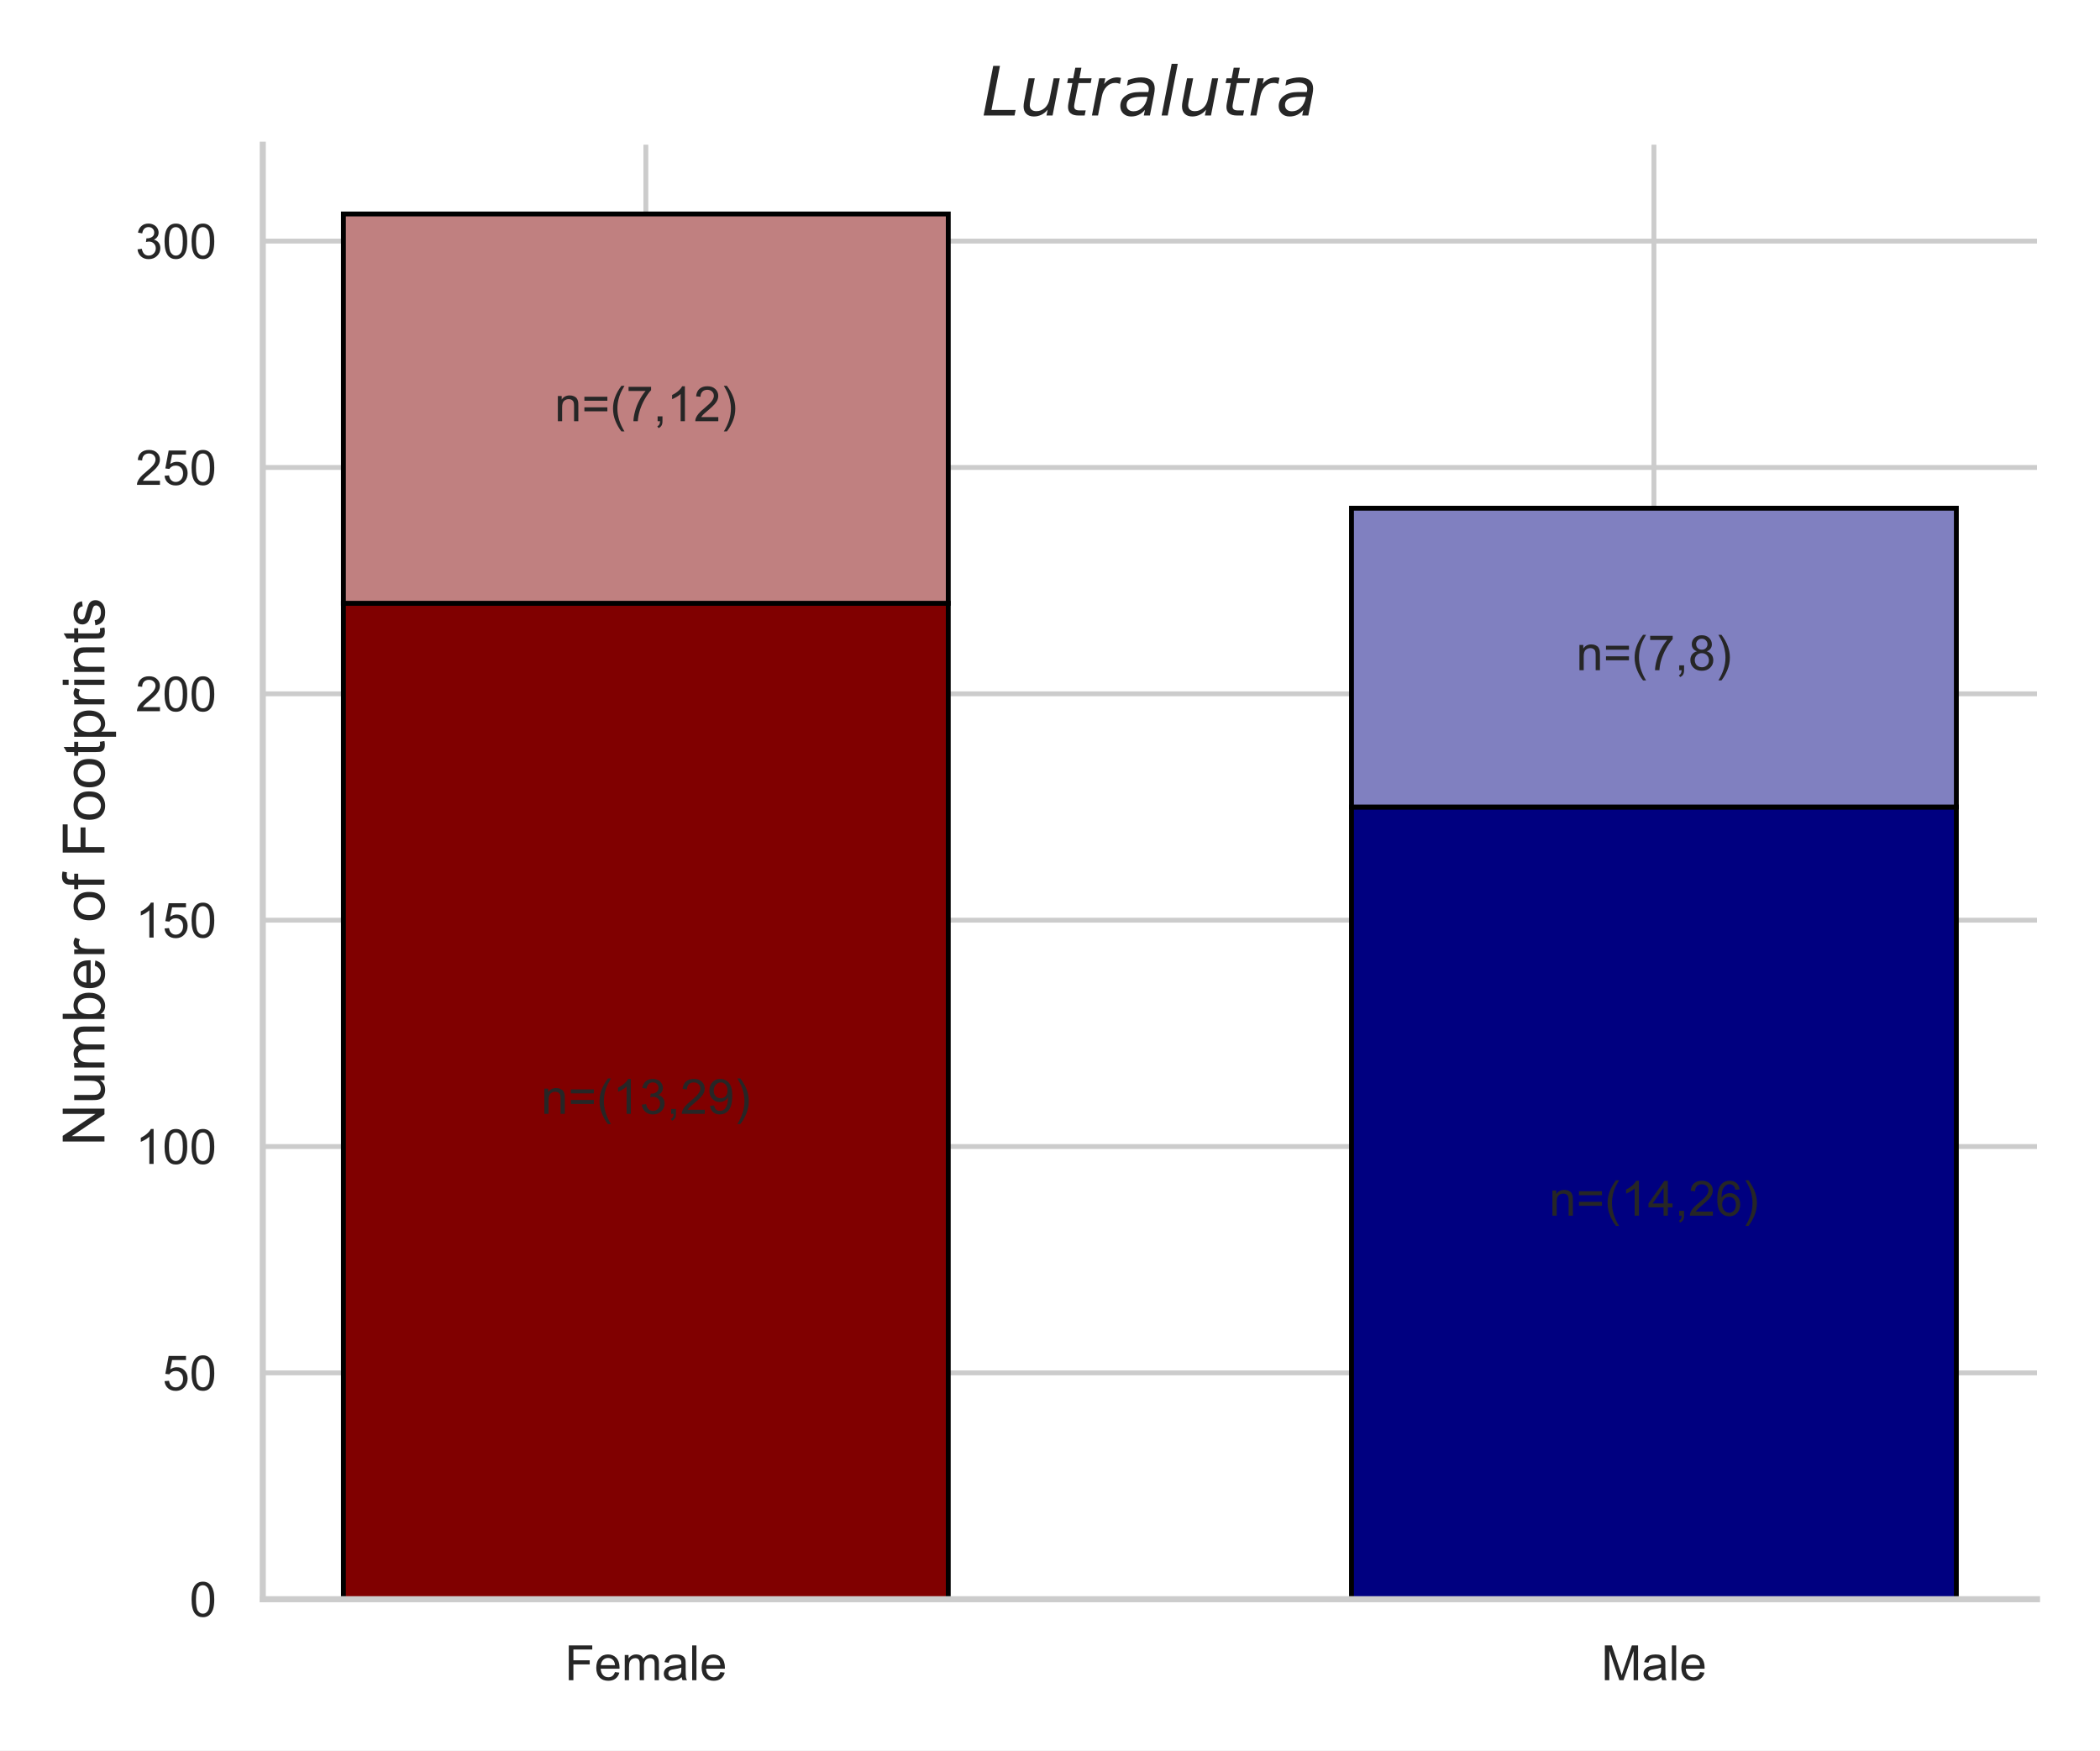
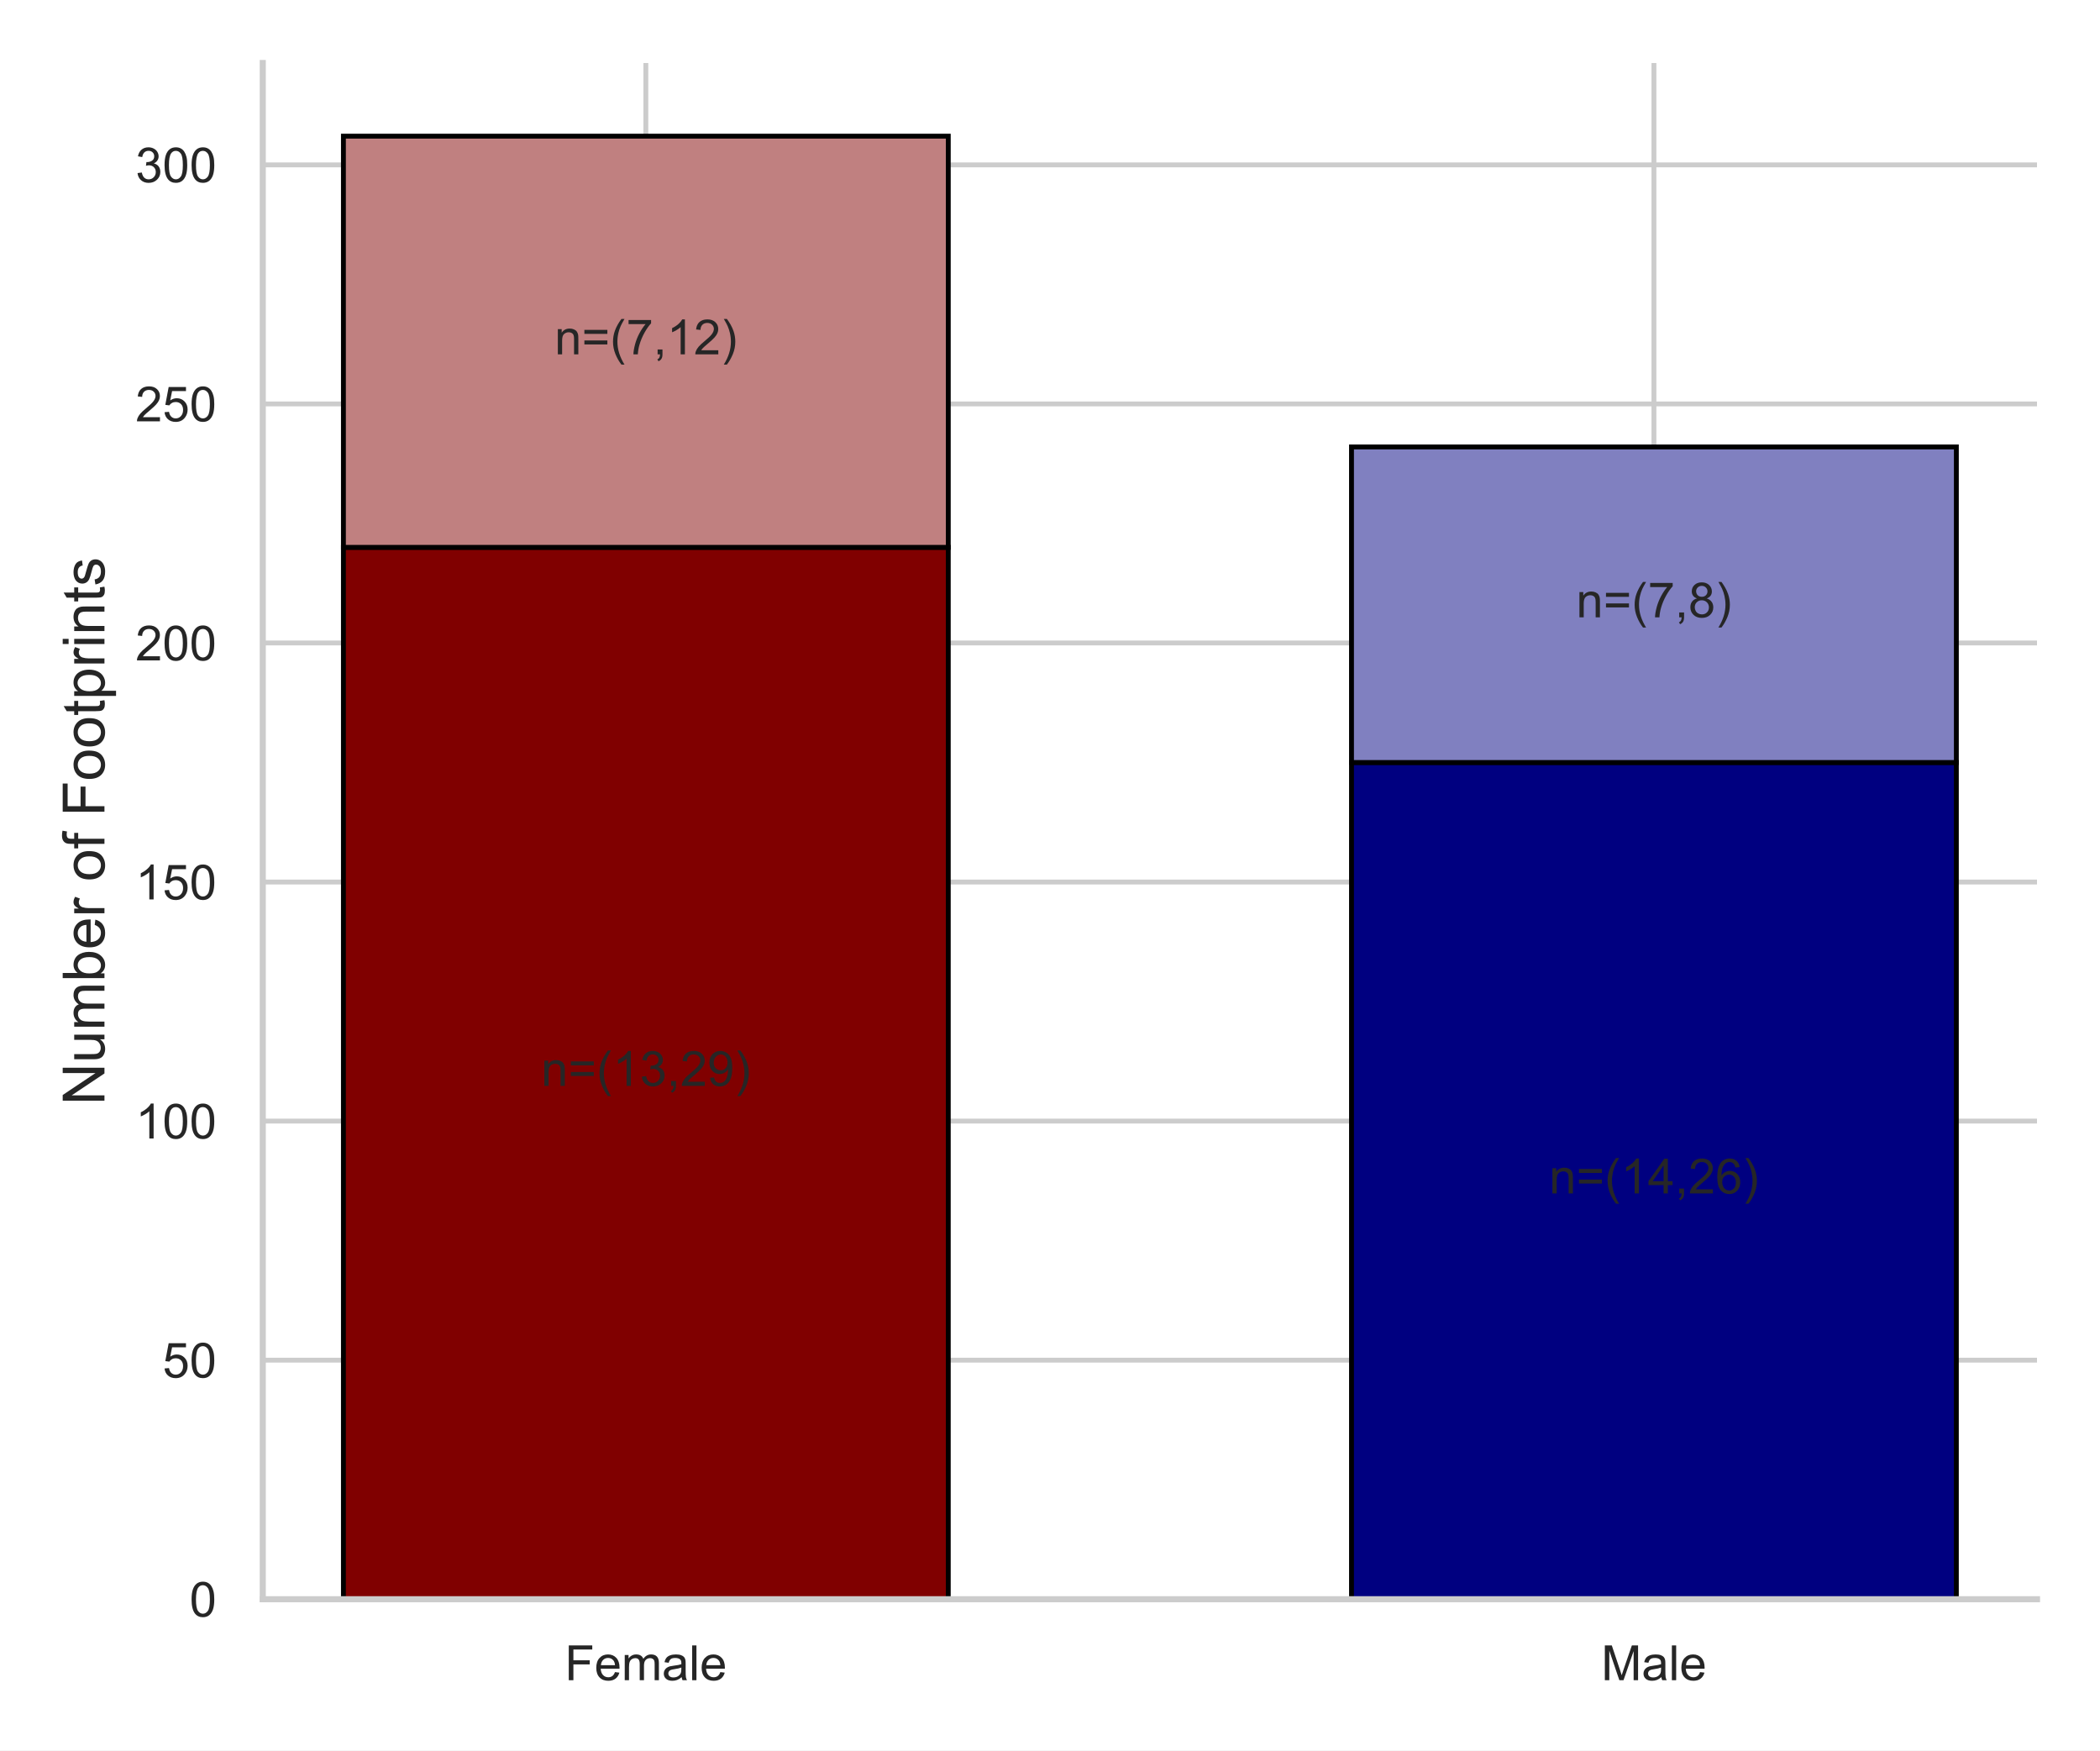
<svg xmlns="http://www.w3.org/2000/svg" xmlns:xlink="http://www.w3.org/1999/xlink" width="432pt" height="360pt" viewBox="0 0 432 360" version="1.1">
  <defs>
    <style type="text/css">*{stroke-linejoin: round; stroke-linecap: butt}</style>
  </defs>
  <g id="figure_1">
    <g id="patch_1">
      <path d="M 0 360  L 432 360  L 432 0  L 0 0  z " style="fill: #ffffff" />
    </g>
    <g id="axes_1">
      <g id="patch_2">
-         <path d="M 54.056 328.9  L 419.04 328.9  L 419.04 29.76  L 54.056 29.76  z " style="fill: #ffffff" />
+         <path d="M 54.056 328.9  L 419.04 328.9  L 419.04 12.96  L 54.056 12.96  z " style="fill: #ffffff" />
      </g>
      <g id="matplotlib.axis_1">
        <g id="xtick_1">
          <g id="line2d_1">
-             <path d="M 132.86 328.9  L 132.86 29.76  " clip-path="url(#p21e36ddd01)" style="fill: none; stroke: #cccccc; stroke-linecap: round" />
+             <path d="M 132.86 328.9  L 132.86 12.96  " clip-path="url(#pfdcb27ee11)" style="fill: none; stroke: #cccccc; stroke-linecap: round" />
          </g>
          <g id="text_1">
            <g style="fill: #262626" transform="translate(116.1885 345.5578) scale(0.1 -0.1)">
              <defs>
                <path id="ArialMT-46" d="M 525 0  L 525 4581  L 3616 4581  L 3616 4041  L 1131 4041  L 1131 2622  L 3281 2622  L 3281 2081  L 1131 2081  L 1131 0  L 525 0  z " transform="scale(0.015625)" />
                <path id="ArialMT-65" d="M 2694 1069  L 3275 997  Q 3138 488 2766 206  Q 2394 -75 1816 -75  Q 1088 -75 661 373  Q 234 822 234 1631  Q 234 2469 665 2931  Q 1097 3394 1784 3394  Q 2450 3394 2872 2941  Q 3294 2488 3294 1666  Q 3294 1616 3291 1516  L 816 1516  Q 847 969 1125 678  Q 1403 388 1819 388  Q 2128 388 2347 550  Q 2566 713 2694 1069  z M 847 1978  L 2700 1978  Q 2663 2397 2488 2606  Q 2219 2931 1791 2931  Q 1403 2931 1139 2672  Q 875 2413 847 1978  z " transform="scale(0.015625)" />
                <path id="ArialMT-6d" d="M 422 0  L 422 3319  L 925 3319  L 925 2853  Q 1081 3097 1340 3245  Q 1600 3394 1931 3394  Q 2300 3394 2536 3241  Q 2772 3088 2869 2813  Q 3263 3394 3894 3394  Q 4388 3394 4653 3120  Q 4919 2847 4919 2278  L 4919 0  L 4359 0  L 4359 2091  Q 4359 2428 4304 2576  Q 4250 2725 4106 2815  Q 3963 2906 3769 2906  Q 3419 2906 3187 2673  Q 2956 2441 2956 1928  L 2956 0  L 2394 0  L 2394 2156  Q 2394 2531 2256 2718  Q 2119 2906 1806 2906  Q 1569 2906 1367 2781  Q 1166 2656 1075 2415  Q 984 2175 984 1722  L 984 0  L 422 0  z " transform="scale(0.015625)" />
                <path id="ArialMT-61" d="M 2588 409  Q 2275 144 1986 34  Q 1697 -75 1366 -75  Q 819 -75 525 192  Q 231 459 231 875  Q 231 1119 342 1320  Q 453 1522 633 1644  Q 813 1766 1038 1828  Q 1203 1872 1538 1913  Q 2219 1994 2541 2106  Q 2544 2222 2544 2253  Q 2544 2597 2384 2738  Q 2169 2928 1744 2928  Q 1347 2928 1158 2789  Q 969 2650 878 2297  L 328 2372  Q 403 2725 575 2942  Q 747 3159 1072 3276  Q 1397 3394 1825 3394  Q 2250 3394 2515 3294  Q 2781 3194 2906 3042  Q 3031 2891 3081 2659  Q 3109 2516 3109 2141  L 3109 1391  Q 3109 606 3145 398  Q 3181 191 3288 0  L 2700 0  Q 2613 175 2588 409  z M 2541 1666  Q 2234 1541 1622 1453  Q 1275 1403 1131 1340  Q 988 1278 909 1158  Q 831 1038 831 891  Q 831 666 1001 516  Q 1172 366 1500 366  Q 1825 366 2078 508  Q 2331 650 2450 897  Q 2541 1088 2541 1459  L 2541 1666  z " transform="scale(0.015625)" />
                <path id="ArialMT-6c" d="M 409 0  L 409 4581  L 972 4581  L 972 0  L 409 0  z " transform="scale(0.015625)" />
              </defs>
              <use xlink:href="#ArialMT-46" />
              <use xlink:href="#ArialMT-65" transform="translate(61.08398 0)" />
              <use xlink:href="#ArialMT-6d" transform="translate(116.6992 0)" />
              <use xlink:href="#ArialMT-61" transform="translate(200 0)" />
              <use xlink:href="#ArialMT-6c" transform="translate(255.6152 0)" />
              <use xlink:href="#ArialMT-65" transform="translate(277.832 0)" />
            </g>
          </g>
        </g>
        <g id="xtick_2">
          <g id="line2d_2">
-             <path d="M 340.237 328.9  L 340.237 29.76  " clip-path="url(#p21e36ddd01)" style="fill: none; stroke: #cccccc; stroke-linecap: round" />
+             <path d="M 340.237 328.9  L 340.237 12.96  " clip-path="url(#pfdcb27ee11)" style="fill: none; stroke: #cccccc; stroke-linecap: round" />
          </g>
          <g id="text_2">
            <g style="fill: #262626" transform="translate(329.4 345.5578) scale(0.1 -0.1)">
              <defs>
                <path id="ArialMT-4d" d="M 475 0  L 475 4581  L 1388 4581  L 2472 1338  Q 2622 884 2691 659  Q 2769 909 2934 1394  L 4031 4581  L 4847 4581  L 4847 0  L 4263 0  L 4263 3834  L 2931 0  L 2384 0  L 1059 3900  L 1059 0  L 475 0  z " transform="scale(0.015625)" />
              </defs>
              <use xlink:href="#ArialMT-4d" />
              <use xlink:href="#ArialMT-61" transform="translate(83.30078 0)" />
              <use xlink:href="#ArialMT-6c" transform="translate(138.916 0)" />
              <use xlink:href="#ArialMT-65" transform="translate(161.1328 0)" />
            </g>
          </g>
        </g>
      </g>
      <g id="matplotlib.axis_2">
        <g id="ytick_1">
          <g id="line2d_3">
-             <path d="M 54.056 328.9  L 419.04 328.9  " clip-path="url(#p21e36ddd01)" style="fill: none; stroke: #cccccc; stroke-linecap: round" />
+             <path d="M 54.056 328.9  L 419.04 328.9  " clip-path="url(#pfdcb27ee11)" style="fill: none; stroke: #cccccc; stroke-linecap: round" />
          </g>
          <g id="text_3">
            <g style="fill: #262626" transform="translate(38.99531 332.4789) scale(0.1 -0.1)">
              <defs>
                <path id="ArialMT-30" d="M 266 2259  Q 266 3072 433 3567  Q 600 4063 929 4331  Q 1259 4600 1759 4600  Q 2128 4600 2406 4451  Q 2684 4303 2865 4023  Q 3047 3744 3150 3342  Q 3253 2941 3253 2259  Q 3253 1453 3087 958  Q 2922 463 2592 192  Q 2263 -78 1759 -78  Q 1097 -78 719 397  Q 266 969 266 2259  z M 844 2259  Q 844 1131 1108 757  Q 1372 384 1759 384  Q 2147 384 2411 759  Q 2675 1134 2675 2259  Q 2675 3391 2411 3762  Q 2147 4134 1753 4134  Q 1366 4134 1134 3806  Q 844 3388 844 2259  z " transform="scale(0.015625)" />
              </defs>
              <use xlink:href="#ArialMT-30" />
            </g>
          </g>
        </g>
        <g id="ytick_2">
          <g id="line2d_4">
-             <path d="M 54.056 282.348  L 419.04 282.348  " clip-path="url(#p21e36ddd01)" style="fill: none; stroke: #cccccc; stroke-linecap: round" />
+             <path d="M 54.056 279.734  L 419.04 279.734  " clip-path="url(#pfdcb27ee11)" style="fill: none; stroke: #cccccc; stroke-linecap: round" />
          </g>
          <g id="text_4">
-             <g style="fill: #262626" transform="translate(33.43438 285.9274) scale(0.1 -0.1)">
+             <g style="fill: #262626" transform="translate(33.43438 283.313) scale(0.1 -0.1)">
              <defs>
                <path id="ArialMT-35" d="M 266 1200  L 856 1250  Q 922 819 1161 601  Q 1400 384 1738 384  Q 2144 384 2425 690  Q 2706 997 2706 1503  Q 2706 1984 2436 2262  Q 2166 2541 1728 2541  Q 1456 2541 1237 2417  Q 1019 2294 894 2097  L 366 2166  L 809 4519  L 3088 4519  L 3088 3981  L 1259 3981  L 1013 2750  Q 1425 3038 1878 3038  Q 2478 3038 2890 2622  Q 3303 2206 3303 1553  Q 3303 931 2941 478  Q 2500 -78 1738 -78  Q 1113 -78 717 272  Q 322 622 266 1200  z " transform="scale(0.015625)" />
              </defs>
              <use xlink:href="#ArialMT-35" />
              <use xlink:href="#ArialMT-30" transform="translate(55.61523 0)" />
            </g>
          </g>
        </g>
        <g id="ytick_3">
          <g id="line2d_5">
-             <path d="M 54.056 235.797  L 419.04 235.797  " clip-path="url(#p21e36ddd01)" style="fill: none; stroke: #cccccc; stroke-linecap: round" />
+             <path d="M 54.056 230.568  L 419.04 230.568  " clip-path="url(#pfdcb27ee11)" style="fill: none; stroke: #cccccc; stroke-linecap: round" />
          </g>
          <g id="text_5">
-             <g style="fill: #262626" transform="translate(27.87344 239.3759) scale(0.1 -0.1)">
+             <g style="fill: #262626" transform="translate(27.87344 234.1471) scale(0.1 -0.1)">
              <defs>
                <path id="ArialMT-31" d="M 2384 0  L 1822 0  L 1822 3584  Q 1619 3391 1289 3197  Q 959 3003 697 2906  L 697 3450  Q 1169 3672 1522 3987  Q 1875 4303 2022 4600  L 2384 4600  L 2384 0  z " transform="scale(0.015625)" />
              </defs>
              <use xlink:href="#ArialMT-31" />
              <use xlink:href="#ArialMT-30" transform="translate(55.61523 0)" />
              <use xlink:href="#ArialMT-30" transform="translate(111.2305 0)" />
            </g>
          </g>
        </g>
        <g id="ytick_4">
          <g id="line2d_6">
-             <path d="M 54.056 189.245  L 419.04 189.245  " clip-path="url(#p21e36ddd01)" style="fill: none; stroke: #cccccc; stroke-linecap: round" />
+             <path d="M 54.056 181.402  L 419.04 181.402  " clip-path="url(#pfdcb27ee11)" style="fill: none; stroke: #cccccc; stroke-linecap: round" />
          </g>
          <g id="text_6">
-             <g style="fill: #262626" transform="translate(27.87344 192.8244) scale(0.1 -0.1)">
+             <g style="fill: #262626" transform="translate(27.87344 184.9812) scale(0.1 -0.1)">
              <use xlink:href="#ArialMT-31" />
              <use xlink:href="#ArialMT-35" transform="translate(55.61523 0)" />
              <use xlink:href="#ArialMT-30" transform="translate(111.2305 0)" />
            </g>
          </g>
        </g>
        <g id="ytick_5">
          <g id="line2d_7">
-             <path d="M 54.056 142.694  L 419.04 142.694  " clip-path="url(#p21e36ddd01)" style="fill: none; stroke: #cccccc; stroke-linecap: round" />
+             <path d="M 54.056 132.236  L 419.04 132.236  " clip-path="url(#pfdcb27ee11)" style="fill: none; stroke: #cccccc; stroke-linecap: round" />
          </g>
          <g id="text_7">
-             <g style="fill: #262626" transform="translate(27.87344 146.2729) scale(0.1 -0.1)">
+             <g style="fill: #262626" transform="translate(27.87344 135.8154) scale(0.1 -0.1)">
              <defs>
                <path id="ArialMT-32" d="M 3222 541  L 3222 0  L 194 0  Q 188 203 259 391  Q 375 700 629 1000  Q 884 1300 1366 1694  Q 2113 2306 2375 2664  Q 2638 3022 2638 3341  Q 2638 3675 2398 3904  Q 2159 4134 1775 4134  Q 1369 4134 1125 3890  Q 881 3647 878 3216  L 300 3275  Q 359 3922 746 4261  Q 1134 4600 1788 4600  Q 2447 4600 2831 4234  Q 3216 3869 3216 3328  Q 3216 3053 3103 2787  Q 2991 2522 2730 2228  Q 2469 1934 1863 1422  Q 1356 997 1212 845  Q 1069 694 975 541  L 3222 541  z " transform="scale(0.015625)" />
              </defs>
              <use xlink:href="#ArialMT-32" />
              <use xlink:href="#ArialMT-30" transform="translate(55.61523 0)" />
              <use xlink:href="#ArialMT-30" transform="translate(111.2305 0)" />
            </g>
          </g>
        </g>
        <g id="ytick_6">
          <g id="line2d_8">
-             <path d="M 54.056 96.142  L 419.04 96.142  " clip-path="url(#p21e36ddd01)" style="fill: none; stroke: #cccccc; stroke-linecap: round" />
+             <path d="M 54.056 83.071  L 419.04 83.071  " clip-path="url(#pfdcb27ee11)" style="fill: none; stroke: #cccccc; stroke-linecap: round" />
          </g>
          <g id="text_8">
-             <g style="fill: #262626" transform="translate(27.87344 99.72136) scale(0.1 -0.1)">
+             <g style="fill: #262626" transform="translate(27.87344 86.64946) scale(0.1 -0.1)">
              <use xlink:href="#ArialMT-32" />
              <use xlink:href="#ArialMT-35" transform="translate(55.61523 0)" />
              <use xlink:href="#ArialMT-30" transform="translate(111.2305 0)" />
            </g>
          </g>
        </g>
        <g id="ytick_7">
          <g id="line2d_9">
-             <path d="M 54.056 49.591  L 419.04 49.591  " clip-path="url(#p21e36ddd01)" style="fill: none; stroke: #cccccc; stroke-linecap: round" />
+             <path d="M 54.056 33.905  L 419.04 33.905  " clip-path="url(#pfdcb27ee11)" style="fill: none; stroke: #cccccc; stroke-linecap: round" />
          </g>
          <g id="text_9">
-             <g style="fill: #262626" transform="translate(27.87344 53.16985) scale(0.1 -0.1)">
+             <g style="fill: #262626" transform="translate(27.87344 37.48358) scale(0.1 -0.1)">
              <defs>
                <path id="ArialMT-33" d="M 269 1209  L 831 1284  Q 928 806 1161 595  Q 1394 384 1728 384  Q 2125 384 2398 659  Q 2672 934 2672 1341  Q 2672 1728 2419 1979  Q 2166 2231 1775 2231  Q 1616 2231 1378 2169  L 1441 2663  Q 1497 2656 1531 2656  Q 1891 2656 2178 2843  Q 2466 3031 2466 3422  Q 2466 3731 2256 3934  Q 2047 4138 1716 4138  Q 1388 4138 1169 3931  Q 950 3725 888 3313  L 325 3413  Q 428 3978 793 4289  Q 1159 4600 1703 4600  Q 2078 4600 2393 4439  Q 2709 4278 2876 4000  Q 3044 3722 3044 3409  Q 3044 3113 2884 2869  Q 2725 2625 2413 2481  Q 2819 2388 3044 2092  Q 3269 1797 3269 1353  Q 3269 753 2831 336  Q 2394 -81 1725 -81  Q 1122 -81 723 278  Q 325 638 269 1209  z " transform="scale(0.015625)" />
              </defs>
              <use xlink:href="#ArialMT-33" />
              <use xlink:href="#ArialMT-30" transform="translate(55.61523 0)" />
              <use xlink:href="#ArialMT-30" transform="translate(111.2305 0)" />
            </g>
          </g>
        </g>
        <g id="text_10">
-           <g style="fill: #262626" transform="translate(21.48844 235.6813) rotate(-90) scale(0.12 -0.12)">
+           <g style="fill: #262626" transform="translate(21.48844 227.2812) rotate(-90) scale(0.12 -0.12)">
            <defs>
              <path id="ArialMT-4e" d="M 488 0  L 488 4581  L 1109 4581  L 3516 984  L 3516 4581  L 4097 4581  L 4097 0  L 3475 0  L 1069 3600  L 1069 0  L 488 0  z " transform="scale(0.015625)" />
              <path id="ArialMT-75" d="M 2597 0  L 2597 488  Q 2209 -75 1544 -75  Q 1250 -75 995 37  Q 741 150 617 320  Q 494 491 444 738  Q 409 903 409 1263  L 409 3319  L 972 3319  L 972 1478  Q 972 1038 1006 884  Q 1059 663 1231 536  Q 1403 409 1656 409  Q 1909 409 2131 539  Q 2353 669 2445 892  Q 2538 1116 2538 1541  L 2538 3319  L 3100 3319  L 3100 0  L 2597 0  z " transform="scale(0.015625)" />
              <path id="ArialMT-62" d="M 941 0  L 419 0  L 419 4581  L 981 4581  L 981 2947  Q 1338 3394 1891 3394  Q 2197 3394 2470 3270  Q 2744 3147 2920 2923  Q 3097 2700 3197 2384  Q 3297 2069 3297 1709  Q 3297 856 2875 390  Q 2453 -75 1863 -75  Q 1275 -75 941 416  L 941 0  z M 934 1684  Q 934 1088 1097 822  Q 1363 388 1816 388  Q 2184 388 2453 708  Q 2722 1028 2722 1663  Q 2722 2313 2464 2622  Q 2206 2931 1841 2931  Q 1472 2931 1203 2611  Q 934 2291 934 1684  z " transform="scale(0.015625)" />
              <path id="ArialMT-72" d="M 416 0  L 416 3319  L 922 3319  L 922 2816  Q 1116 3169 1280 3281  Q 1444 3394 1641 3394  Q 1925 3394 2219 3213  L 2025 2691  Q 1819 2813 1613 2813  Q 1428 2813 1281 2702  Q 1134 2591 1072 2394  Q 978 2094 978 1738  L 978 0  L 416 0  z " transform="scale(0.015625)" />
              <path id="ArialMT-20" transform="scale(0.015625)" />
              <path id="ArialMT-6f" d="M 213 1659  Q 213 2581 725 3025  Q 1153 3394 1769 3394  Q 2453 3394 2887 2945  Q 3322 2497 3322 1706  Q 3322 1066 3130 698  Q 2938 331 2570 128  Q 2203 -75 1769 -75  Q 1072 -75 642 372  Q 213 819 213 1659  z M 791 1659  Q 791 1022 1069 705  Q 1347 388 1769 388  Q 2188 388 2466 706  Q 2744 1025 2744 1678  Q 2744 2294 2464 2611  Q 2184 2928 1769 2928  Q 1347 2928 1069 2612  Q 791 2297 791 1659  z " transform="scale(0.015625)" />
              <path id="ArialMT-66" d="M 556 0  L 556 2881  L 59 2881  L 59 3319  L 556 3319  L 556 3672  Q 556 4006 616 4169  Q 697 4388 901 4523  Q 1106 4659 1475 4659  Q 1713 4659 2000 4603  L 1916 4113  Q 1741 4144 1584 4144  Q 1328 4144 1222 4034  Q 1116 3925 1116 3625  L 1116 3319  L 1763 3319  L 1763 2881  L 1116 2881  L 1116 0  L 556 0  z " transform="scale(0.015625)" />
              <path id="ArialMT-74" d="M 1650 503  L 1731 6  Q 1494 -44 1306 -44  Q 1000 -44 831 53  Q 663 150 594 308  Q 525 466 525 972  L 525 2881  L 113 2881  L 113 3319  L 525 3319  L 525 4141  L 1084 4478  L 1084 3319  L 1650 3319  L 1650 2881  L 1084 2881  L 1084 941  Q 1084 700 1114 631  Q 1144 563 1211 522  Q 1278 481 1403 481  Q 1497 481 1650 503  z " transform="scale(0.015625)" />
              <path id="ArialMT-70" d="M 422 -1272  L 422 3319  L 934 3319  L 934 2888  Q 1116 3141 1344 3267  Q 1572 3394 1897 3394  Q 2322 3394 2647 3175  Q 2972 2956 3137 2557  Q 3303 2159 3303 1684  Q 3303 1175 3120 767  Q 2938 359 2589 142  Q 2241 -75 1856 -75  Q 1575 -75 1351 44  Q 1128 163 984 344  L 984 -1272  L 422 -1272  z M 931 1641  Q 931 1000 1190 694  Q 1450 388 1819 388  Q 2194 388 2461 705  Q 2728 1022 2728 1688  Q 2728 2322 2467 2637  Q 2206 2953 1844 2953  Q 1484 2953 1207 2617  Q 931 2281 931 1641  z " transform="scale(0.015625)" />
              <path id="ArialMT-69" d="M 425 3934  L 425 4581  L 988 4581  L 988 3934  L 425 3934  z M 425 0  L 425 3319  L 988 3319  L 988 0  L 425 0  z " transform="scale(0.015625)" />
              <path id="ArialMT-6e" d="M 422 0  L 422 3319  L 928 3319  L 928 2847  Q 1294 3394 1984 3394  Q 2284 3394 2536 3286  Q 2788 3178 2913 3003  Q 3038 2828 3088 2588  Q 3119 2431 3119 2041  L 3119 0  L 2556 0  L 2556 2019  Q 2556 2363 2490 2533  Q 2425 2703 2258 2804  Q 2091 2906 1866 2906  Q 1506 2906 1245 2678  Q 984 2450 984 1813  L 984 0  L 422 0  z " transform="scale(0.015625)" />
              <path id="ArialMT-73" d="M 197 991  L 753 1078  Q 800 744 1014 566  Q 1228 388 1613 388  Q 2000 388 2187 545  Q 2375 703 2375 916  Q 2375 1106 2209 1216  Q 2094 1291 1634 1406  Q 1016 1563 777 1677  Q 538 1791 414 1992  Q 291 2194 291 2438  Q 291 2659 392 2848  Q 494 3038 669 3163  Q 800 3259 1026 3326  Q 1253 3394 1513 3394  Q 1903 3394 2198 3281  Q 2494 3169 2634 2976  Q 2775 2784 2828 2463  L 2278 2388  Q 2241 2644 2061 2787  Q 1881 2931 1553 2931  Q 1166 2931 1000 2803  Q 834 2675 834 2503  Q 834 2394 903 2306  Q 972 2216 1119 2156  Q 1203 2125 1616 2013  Q 2213 1853 2448 1751  Q 2684 1650 2818 1456  Q 2953 1263 2953 975  Q 2953 694 2789 445  Q 2625 197 2315 61  Q 2006 -75 1616 -75  Q 969 -75 630 194  Q 291 463 197 991  z " transform="scale(0.015625)" />
            </defs>
            <use xlink:href="#ArialMT-4e" />
            <use xlink:href="#ArialMT-75" transform="translate(72.2168 0)" />
            <use xlink:href="#ArialMT-6d" transform="translate(127.832 0)" />
            <use xlink:href="#ArialMT-62" transform="translate(211.1328 0)" />
            <use xlink:href="#ArialMT-65" transform="translate(266.748 0)" />
            <use xlink:href="#ArialMT-72" transform="translate(322.3633 0)" />
            <use xlink:href="#ArialMT-20" transform="translate(355.6641 0)" />
            <use xlink:href="#ArialMT-6f" transform="translate(383.4473 0)" />
            <use xlink:href="#ArialMT-66" transform="translate(439.0625 0)" />
            <use xlink:href="#ArialMT-20" transform="translate(466.8457 0)" />
            <use xlink:href="#ArialMT-46" transform="translate(494.6289 0)" />
            <use xlink:href="#ArialMT-6f" transform="translate(555.7129 0)" />
            <use xlink:href="#ArialMT-6f" transform="translate(611.3281 0)" />
            <use xlink:href="#ArialMT-74" transform="translate(666.9434 0)" />
            <use xlink:href="#ArialMT-70" transform="translate(694.7266 0)" />
            <use xlink:href="#ArialMT-72" transform="translate(750.3418 0)" />
            <use xlink:href="#ArialMT-69" transform="translate(783.6426 0)" />
            <use xlink:href="#ArialMT-6e" transform="translate(805.8594 0)" />
            <use xlink:href="#ArialMT-74" transform="translate(861.4746 0)" />
            <use xlink:href="#ArialMT-73" transform="translate(889.2578 0)" />
          </g>
        </g>
      </g>
      <g id="patch_3">
-         <path d="M 70.646 328.9  L 195.073 328.9  L 195.073 124.073  L 70.646 124.073  z " clip-path="url(#p21e36ddd01)" style="fill: #800000; stroke: #000000; stroke-linejoin: miter" />
+         <path d="M 70.646 328.9  L 195.073 328.9  L 195.073 112.57  L 70.646 112.57  z " clip-path="url(#pfdcb27ee11)" style="fill: #800000; stroke: #000000; stroke-linejoin: miter" />
      </g>
      <g id="patch_4">
-         <path d="M 278.024 328.9  L 402.45 328.9  L 402.45 165.97  L 278.024 165.97  z " clip-path="url(#p21e36ddd01)" style="fill: #000080; stroke: #000000; stroke-linejoin: miter" />
+         <path d="M 278.024 328.9  L 402.45 328.9  L 402.45 156.819  L 278.024 156.819  z " clip-path="url(#pfdcb27ee11)" style="fill: #000080; stroke: #000000; stroke-linejoin: miter" />
      </g>
      <g id="patch_5">
-         <path d="M 70.646 124.073  L 195.073 124.073  L 195.073 44.005  L 70.646 44.005  z " clip-path="url(#p21e36ddd01)" style="fill: #c08080; stroke: #000000; stroke-linejoin: miter" />
+         <path d="M 70.646 112.57  L 195.073 112.57  L 195.073 28.005  L 70.646 28.005  z " clip-path="url(#pfdcb27ee11)" style="fill: #c08080; stroke: #000000; stroke-linejoin: miter" />
      </g>
      <g id="patch_6">
-         <path d="M 278.024 165.97  L 402.45 165.97  L 402.45 104.522  L 278.024 104.522  z " clip-path="url(#p21e36ddd01)" style="fill: #8080c0; stroke: #000000; stroke-linejoin: miter" />
+         <path d="M 278.024 156.819  L 402.45 156.819  L 402.45 91.92  L 278.024 91.92  z " clip-path="url(#pfdcb27ee11)" style="fill: #8080c0; stroke: #000000; stroke-linejoin: miter" />
      </g>
      <g id="patch_7">
-         <path d="M 54.056 328.9  L 54.056 29.76  " style="fill: none; stroke: #cccccc; stroke-width: 1.25; stroke-linejoin: miter; stroke-linecap: square" />
+         <path d="M 54.056 328.9  L 54.056 12.96  " style="fill: none; stroke: #cccccc; stroke-width: 1.25; stroke-linejoin: miter; stroke-linecap: square" />
      </g>
      <g id="patch_8">
        <path d="M 54.056 328.9  L 419.04 328.9  " style="fill: none; stroke: #cccccc; stroke-width: 1.25; stroke-linejoin: miter; stroke-linecap: square" />
      </g>
      <g id="text_11">
-         <g style="fill: #262626" transform="translate(111.3182 229.0742) scale(0.1 -0.1)">
+         <g style="fill: #262626" transform="translate(111.3182 223.3225) scale(0.1 -0.1)">
          <defs>
            <path id="ArialMT-3d" d="M 3381 2694  L 356 2694  L 356 3219  L 3381 3219  L 3381 2694  z M 3381 1303  L 356 1303  L 356 1828  L 3381 1828  L 3381 1303  z " transform="scale(0.015625)" />
            <path id="ArialMT-28" d="M 1497 -1347  Q 1031 -759 709 28  Q 388 816 388 1659  Q 388 2403 628 3084  Q 909 3875 1497 4659  L 1900 4659  Q 1522 4009 1400 3731  Q 1209 3300 1100 2831  Q 966 2247 966 1656  Q 966 153 1900 -1347  L 1497 -1347  z " transform="scale(0.015625)" />
            <path id="ArialMT-2c" d="M 569 0  L 569 641  L 1209 641  L 1209 0  Q 1209 -353 1084 -570  Q 959 -788 688 -906  L 531 -666  Q 709 -588 793 -436  Q 878 -284 888 0  L 569 0  z " transform="scale(0.015625)" />
            <path id="ArialMT-39" d="M 350 1059  L 891 1109  Q 959 728 1153 556  Q 1347 384 1650 384  Q 1909 384 2104 503  Q 2300 622 2425 820  Q 2550 1019 2634 1356  Q 2719 1694 2719 2044  Q 2719 2081 2716 2156  Q 2547 1888 2255 1720  Q 1963 1553 1622 1553  Q 1053 1553 659 1965  Q 266 2378 266 3053  Q 266 3750 677 4175  Q 1088 4600 1706 4600  Q 2153 4600 2523 4359  Q 2894 4119 3086 3673  Q 3278 3228 3278 2384  Q 3278 1506 3087 986  Q 2897 466 2520 194  Q 2144 -78 1638 -78  Q 1100 -78 759 220  Q 419 519 350 1059  z M 2653 3081  Q 2653 3566 2395 3850  Q 2138 4134 1775 4134  Q 1400 4134 1122 3828  Q 844 3522 844 3034  Q 844 2597 1108 2323  Q 1372 2050 1759 2050  Q 2150 2050 2401 2323  Q 2653 2597 2653 3081  z " transform="scale(0.015625)" />
            <path id="ArialMT-29" d="M 791 -1347  L 388 -1347  Q 1322 153 1322 1656  Q 1322 2244 1188 2822  Q 1081 3291 891 3722  Q 769 4003 388 4659  L 791 4659  Q 1378 3875 1659 3084  Q 1900 2403 1900 1659  Q 1900 816 1576 28  Q 1253 -759 791 -1347  z " transform="scale(0.015625)" />
          </defs>
          <use xlink:href="#ArialMT-6e" />
          <use xlink:href="#ArialMT-3d" transform="translate(55.61523 0)" />
          <use xlink:href="#ArialMT-28" transform="translate(114.0137 0)" />
          <use xlink:href="#ArialMT-31" transform="translate(147.3145 0)" />
          <use xlink:href="#ArialMT-33" transform="translate(202.9297 0)" />
          <use xlink:href="#ArialMT-2c" transform="translate(258.5449 0)" />
          <use xlink:href="#ArialMT-32" transform="translate(286.3281 0)" />
          <use xlink:href="#ArialMT-39" transform="translate(341.9434 0)" />
          <use xlink:href="#ArialMT-29" transform="translate(397.5586 0)" />
        </g>
      </g>
      <g id="text_12">
-         <g style="fill: #262626" transform="translate(318.6953 250.0224) scale(0.1 -0.1)">
+         <g style="fill: #262626" transform="translate(318.6953 245.4472) scale(0.1 -0.1)">
          <defs>
            <path id="ArialMT-34" d="M 2069 0  L 2069 1097  L 81 1097  L 81 1613  L 2172 4581  L 2631 4581  L 2631 1613  L 3250 1613  L 3250 1097  L 2631 1097  L 2631 0  L 2069 0  z M 2069 1613  L 2069 3678  L 634 1613  L 2069 1613  z " transform="scale(0.015625)" />
            <path id="ArialMT-36" d="M 3184 3459  L 2625 3416  Q 2550 3747 2413 3897  Q 2184 4138 1850 4138  Q 1581 4138 1378 3988  Q 1113 3794 959 3422  Q 806 3050 800 2363  Q 1003 2672 1297 2822  Q 1591 2972 1913 2972  Q 2475 2972 2870 2558  Q 3266 2144 3266 1488  Q 3266 1056 3080 686  Q 2894 316 2569 119  Q 2244 -78 1831 -78  Q 1128 -78 684 439  Q 241 956 241 2144  Q 241 3472 731 4075  Q 1159 4600 1884 4600  Q 2425 4600 2770 4297  Q 3116 3994 3184 3459  z M 888 1484  Q 888 1194 1011 928  Q 1134 663 1356 523  Q 1578 384 1822 384  Q 2178 384 2434 671  Q 2691 959 2691 1453  Q 2691 1928 2437 2201  Q 2184 2475 1800 2475  Q 1419 2475 1153 2201  Q 888 1928 888 1484  z " transform="scale(0.015625)" />
          </defs>
          <use xlink:href="#ArialMT-6e" />
          <use xlink:href="#ArialMT-3d" transform="translate(55.61523 0)" />
          <use xlink:href="#ArialMT-28" transform="translate(114.0137 0)" />
          <use xlink:href="#ArialMT-31" transform="translate(147.3145 0)" />
          <use xlink:href="#ArialMT-34" transform="translate(202.9297 0)" />
          <use xlink:href="#ArialMT-2c" transform="translate(258.5449 0)" />
          <use xlink:href="#ArialMT-32" transform="translate(286.3281 0)" />
          <use xlink:href="#ArialMT-36" transform="translate(341.9434 0)" />
          <use xlink:href="#ArialMT-29" transform="translate(397.5586 0)" />
        </g>
      </g>
      <g id="text_13">
-         <g style="fill: #262626" transform="translate(114.0986 86.62656) scale(0.1 -0.1)">
+         <g style="fill: #262626" transform="translate(114.0986 72.87493) scale(0.1 -0.1)">
          <defs>
            <path id="ArialMT-37" d="M 303 3981  L 303 4522  L 3269 4522  L 3269 4084  Q 2831 3619 2401 2847  Q 1972 2075 1738 1259  Q 1569 684 1522 0  L 944 0  Q 953 541 1156 1306  Q 1359 2072 1739 2783  Q 2119 3494 2547 3981  L 303 3981  z " transform="scale(0.015625)" />
          </defs>
          <use xlink:href="#ArialMT-6e" />
          <use xlink:href="#ArialMT-3d" transform="translate(55.61523 0)" />
          <use xlink:href="#ArialMT-28" transform="translate(114.0137 0)" />
          <use xlink:href="#ArialMT-37" transform="translate(147.3145 0)" />
          <use xlink:href="#ArialMT-2c" transform="translate(202.9297 0)" />
          <use xlink:href="#ArialMT-31" transform="translate(230.7129 0)" />
          <use xlink:href="#ArialMT-32" transform="translate(286.3281 0)" />
          <use xlink:href="#ArialMT-29" transform="translate(341.9434 0)" />
        </g>
      </g>
      <g id="text_14">
-         <g style="fill: #262626" transform="translate(324.2562 137.8332) scale(0.1 -0.1)">
+         <g style="fill: #262626" transform="translate(324.2562 126.9574) scale(0.1 -0.1)">
          <defs>
            <path id="ArialMT-38" d="M 1131 2484  Q 781 2613 612 2850  Q 444 3088 444 3419  Q 444 3919 803 4259  Q 1163 4600 1759 4600  Q 2359 4600 2725 4251  Q 3091 3903 3091 3403  Q 3091 3084 2923 2848  Q 2756 2613 2416 2484  Q 2838 2347 3058 2040  Q 3278 1734 3278 1309  Q 3278 722 2862 322  Q 2447 -78 1769 -78  Q 1091 -78 675 323  Q 259 725 259 1325  Q 259 1772 486 2073  Q 713 2375 1131 2484  z M 1019 3438  Q 1019 3113 1228 2906  Q 1438 2700 1772 2700  Q 2097 2700 2305 2904  Q 2513 3109 2513 3406  Q 2513 3716 2298 3927  Q 2084 4138 1766 4138  Q 1444 4138 1231 3931  Q 1019 3725 1019 3438  z M 838 1322  Q 838 1081 952 856  Q 1066 631 1291 507  Q 1516 384 1775 384  Q 2178 384 2440 643  Q 2703 903 2703 1303  Q 2703 1709 2433 1975  Q 2163 2241 1756 2241  Q 1359 2241 1098 1978  Q 838 1716 838 1322  z " transform="scale(0.015625)" />
          </defs>
          <use xlink:href="#ArialMT-6e" />
          <use xlink:href="#ArialMT-3d" transform="translate(55.61523 0)" />
          <use xlink:href="#ArialMT-28" transform="translate(114.0137 0)" />
          <use xlink:href="#ArialMT-37" transform="translate(147.3145 0)" />
          <use xlink:href="#ArialMT-2c" transform="translate(202.9297 0)" />
          <use xlink:href="#ArialMT-38" transform="translate(230.7129 0)" />
          <use xlink:href="#ArialMT-29" transform="translate(286.3281 0)" />
        </g>
      </g>
-       <g id="text_15">
-         <g style="fill: #262626" transform="translate(201.9681 23.76) scale(0.14 -0.14)">
-           <defs>
-             <path id="DejaVuSans-Oblique-4c" d="M 1075 4666  L 1709 4666  L 909 525  L 3181 525  L 3078 0  L 172 0  L 1075 4666  z " transform="scale(0.015625)" />
-             <path id="DejaVuSans-Oblique-75" d="M 428 1388  L 838 3500  L 1416 3500  L 1006 1409  Q 975 1256 961 1147  Q 947 1038 947 966  Q 947 700 1109 554  Q 1272 409 1569 409  Q 2031 409 2368 721  Q 2706 1034 2809 1563  L 3194 3500  L 3769 3500  L 3091 0  L 2516 0  L 2631 550  Q 2388 244 2052 76  Q 1716 -91 1338 -91  Q 878 -91 622 161  Q 366 413 366 863  Q 366 956 381 1097  Q 397 1238 428 1388  z " transform="scale(0.015625)" />
-             <path id="DejaVuSans-Oblique-74" d="M 2706 3500  L 2619 3053  L 1472 3053  L 1100 1153  Q 1081 1047 1072 975  Q 1063 903 1063 863  Q 1063 663 1183 572  Q 1303 481 1569 481  L 2150 481  L 2053 0  L 1503 0  Q 991 0 739 200  Q 488 400 488 806  Q 488 878 497 964  Q 506 1050 525 1153  L 897 3053  L 409 3053  L 500 3500  L 978 3500  L 1172 4494  L 1747 4494  L 1556 3500  L 2706 3500  z " transform="scale(0.015625)" />
-             <path id="DejaVuSans-Oblique-72" d="M 2853 2969  Q 2766 3016 2653 3041  Q 2541 3066 2413 3066  Q 1953 3066 1609 2717  Q 1266 2369 1153 1784  L 800 0  L 225 0  L 909 3500  L 1484 3500  L 1375 2956  Q 1603 3259 1920 3421  Q 2238 3584 2597 3584  Q 2691 3584 2781 3573  Q 2872 3563 2963 3538  L 2853 2969  z " transform="scale(0.015625)" />
-             <path id="DejaVuSans-Oblique-61" d="M 3438 1997  L 3047 0  L 2472 0  L 2578 531  Q 2325 219 2001 64  Q 1678 -91 1281 -91  Q 834 -91 548 182  Q 263 456 263 884  Q 263 1497 752 1853  Q 1241 2209 2100 2209  L 2900 2209  L 2931 2363  Q 2938 2388 2941 2417  Q 2944 2447 2944 2509  Q 2944 2788 2717 2942  Q 2491 3097 2081 3097  Q 1800 3097 1504 3025  Q 1209 2953 897 2809  L 997 3341  Q 1322 3463 1633 3523  Q 1944 3584 2234 3584  Q 2853 3584 3176 3315  Q 3500 3047 3500 2534  Q 3500 2431 3484 2292  Q 3469 2153 3438 1997  z M 2816 1759  L 2241 1759  Q 1534 1759 1195 1570  Q 856 1381 856 984  Q 856 709 1029 553  Q 1203 397 1509 397  Q 1978 397 2328 733  Q 2678 1069 2791 1631  L 2816 1759  z " transform="scale(0.015625)" />
-             <path id="DejaVuSans-Oblique-6c" d="M 1172 4863  L 1747 4863  L 800 0  L 225 0  L 1172 4863  z " transform="scale(0.015625)" />
-           </defs>
-           <use xlink:href="#DejaVuSans-Oblique-4c" transform="translate(0 0.015625)" />
-           <use xlink:href="#DejaVuSans-Oblique-75" transform="translate(55.71289 0.015625)" />
-           <use xlink:href="#DejaVuSans-Oblique-74" transform="translate(119.0918 0.015625)" />
-           <use xlink:href="#DejaVuSans-Oblique-72" transform="translate(158.3008 0.015625)" />
-           <use xlink:href="#DejaVuSans-Oblique-61" transform="translate(199.4141 0.015625)" />
-           <use xlink:href="#DejaVuSans-Oblique-6c" transform="translate(260.6934 0.015625)" />
-           <use xlink:href="#DejaVuSans-Oblique-75" transform="translate(288.4766 0.015625)" />
-           <use xlink:href="#DejaVuSans-Oblique-74" transform="translate(351.8555 0.015625)" />
-           <use xlink:href="#DejaVuSans-Oblique-72" transform="translate(391.0645 0.015625)" />
-           <use xlink:href="#DejaVuSans-Oblique-61" transform="translate(432.1777 0.015625)" />
-         </g>
-       </g>
    </g>
  </g>
  <defs>
-     <clipPath id="p21e36ddd01">
-       <rect x="54.056" y="29.76" width="364.984" height="299.14" />
+     <clipPath id="pfdcb27ee11">
+       <rect x="54.056" y="12.96" width="364.984" height="315.94" />
    </clipPath>
  </defs>
</svg>
